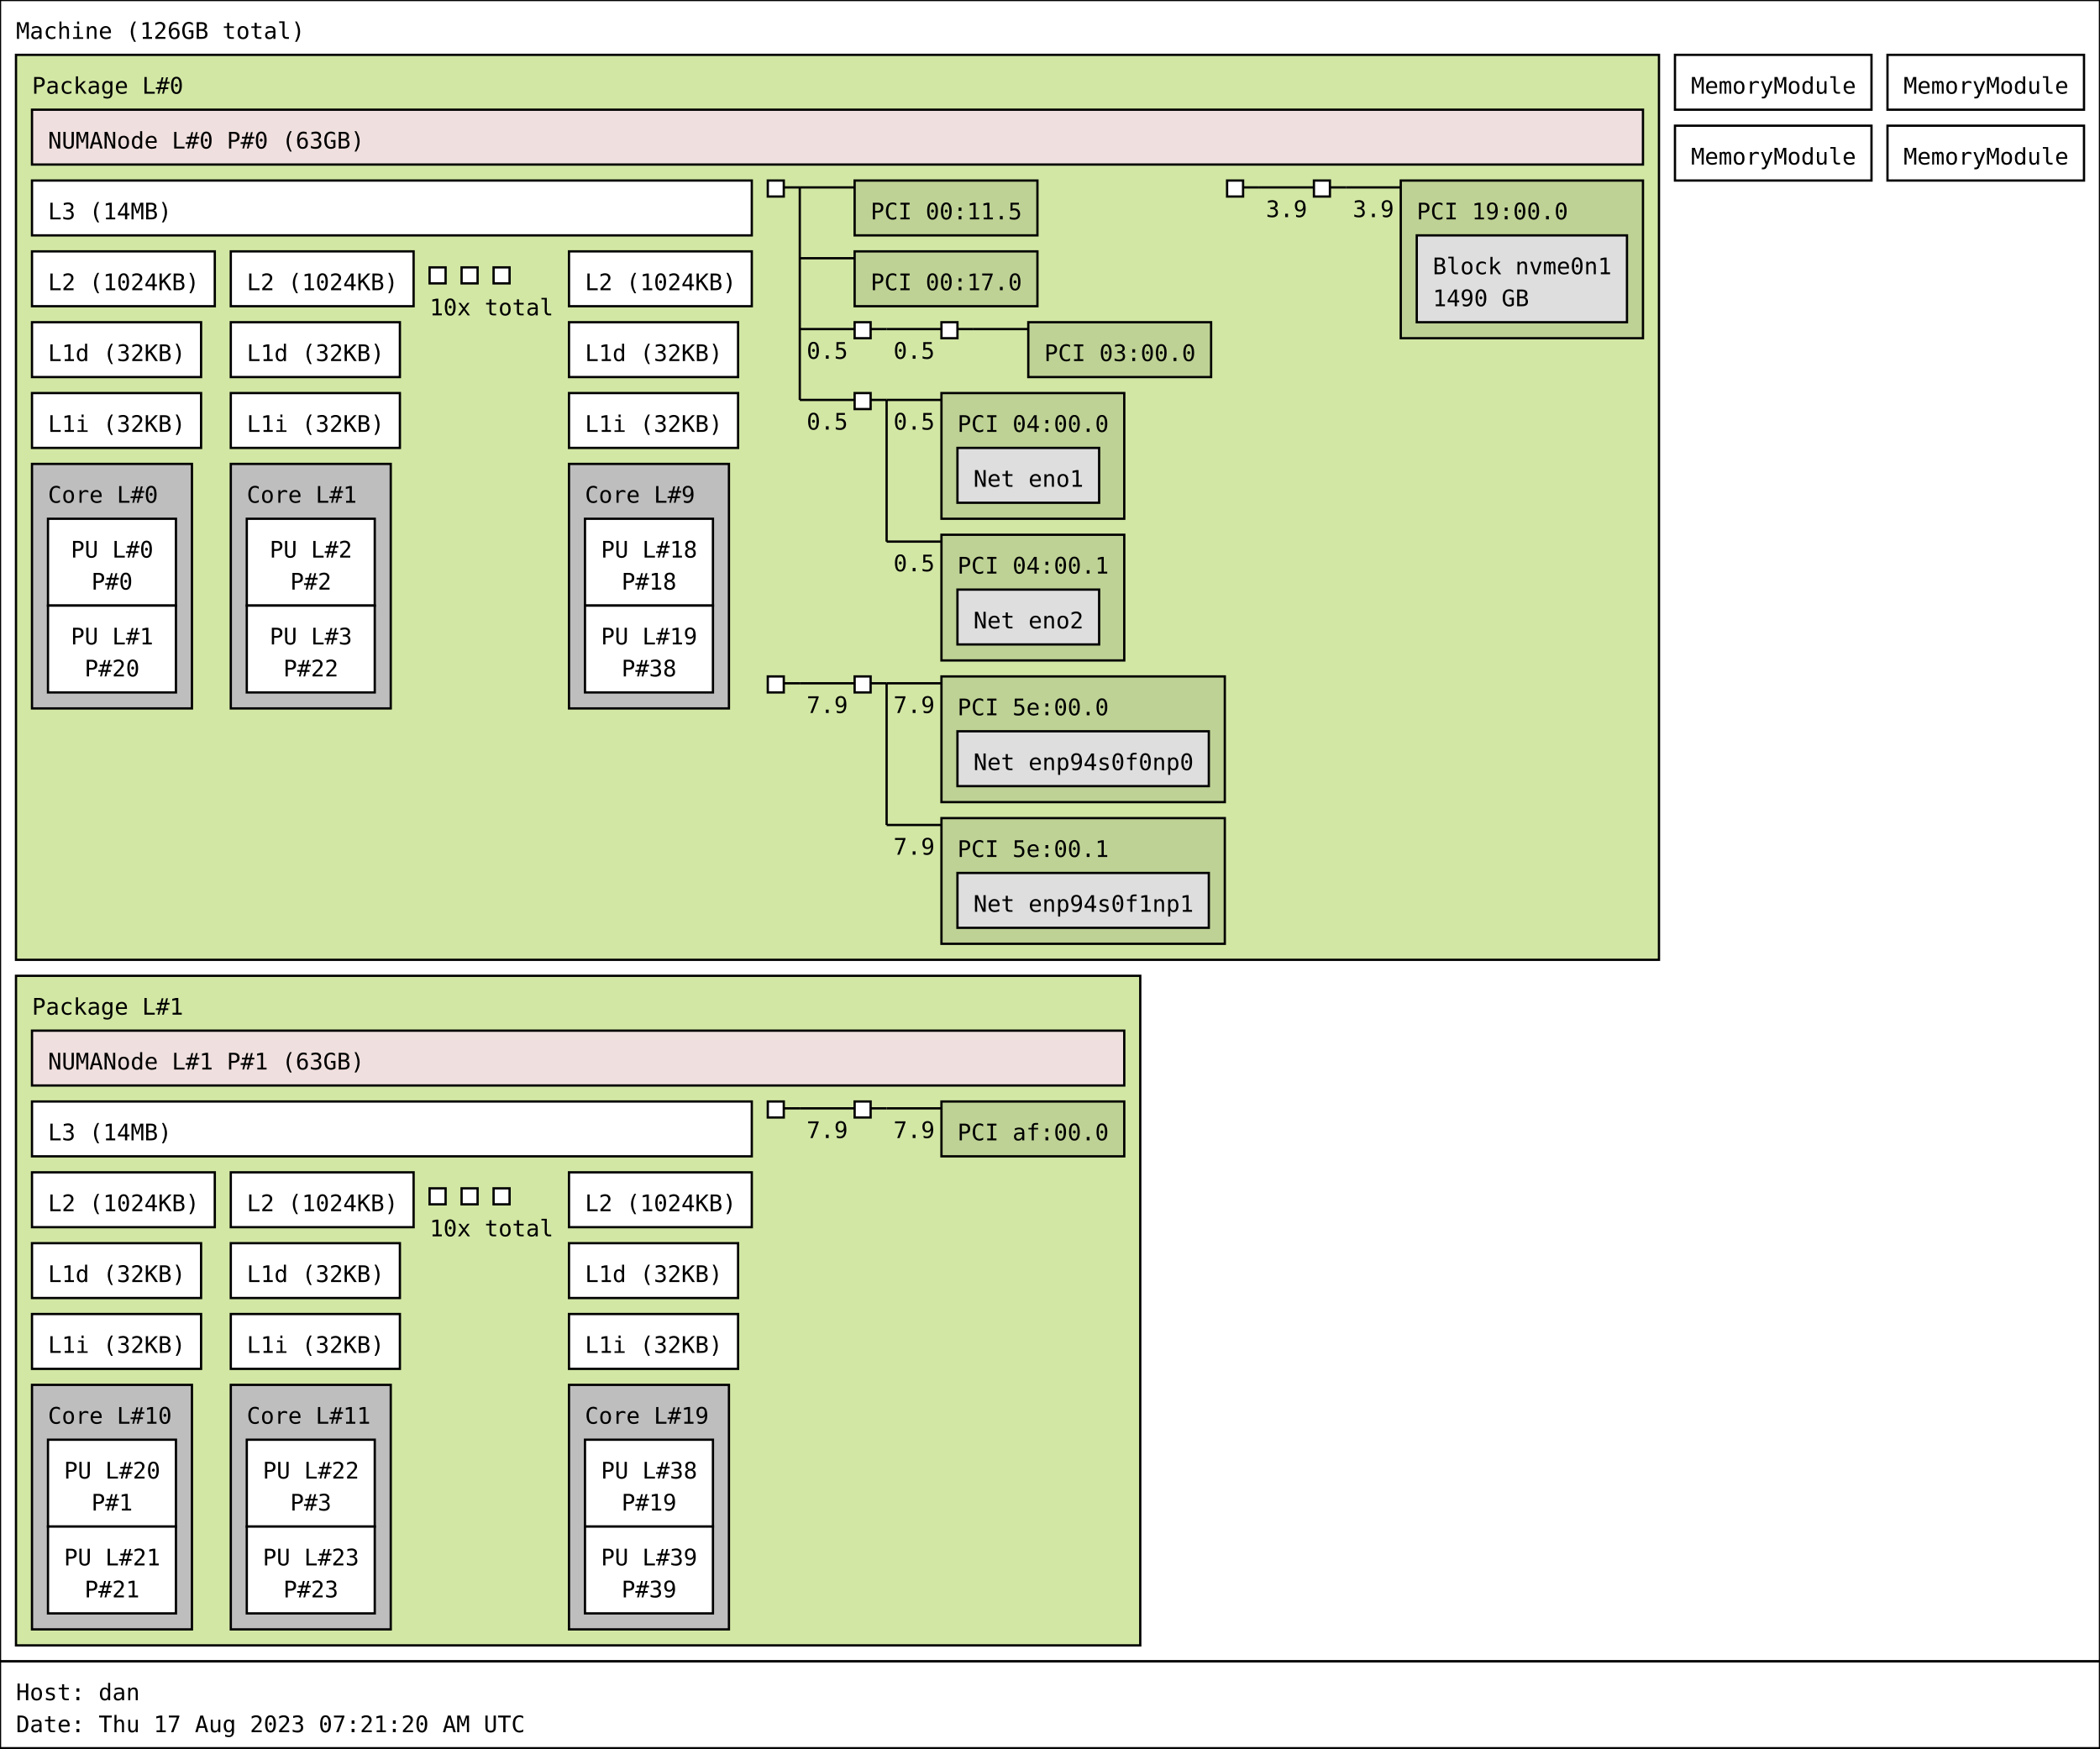
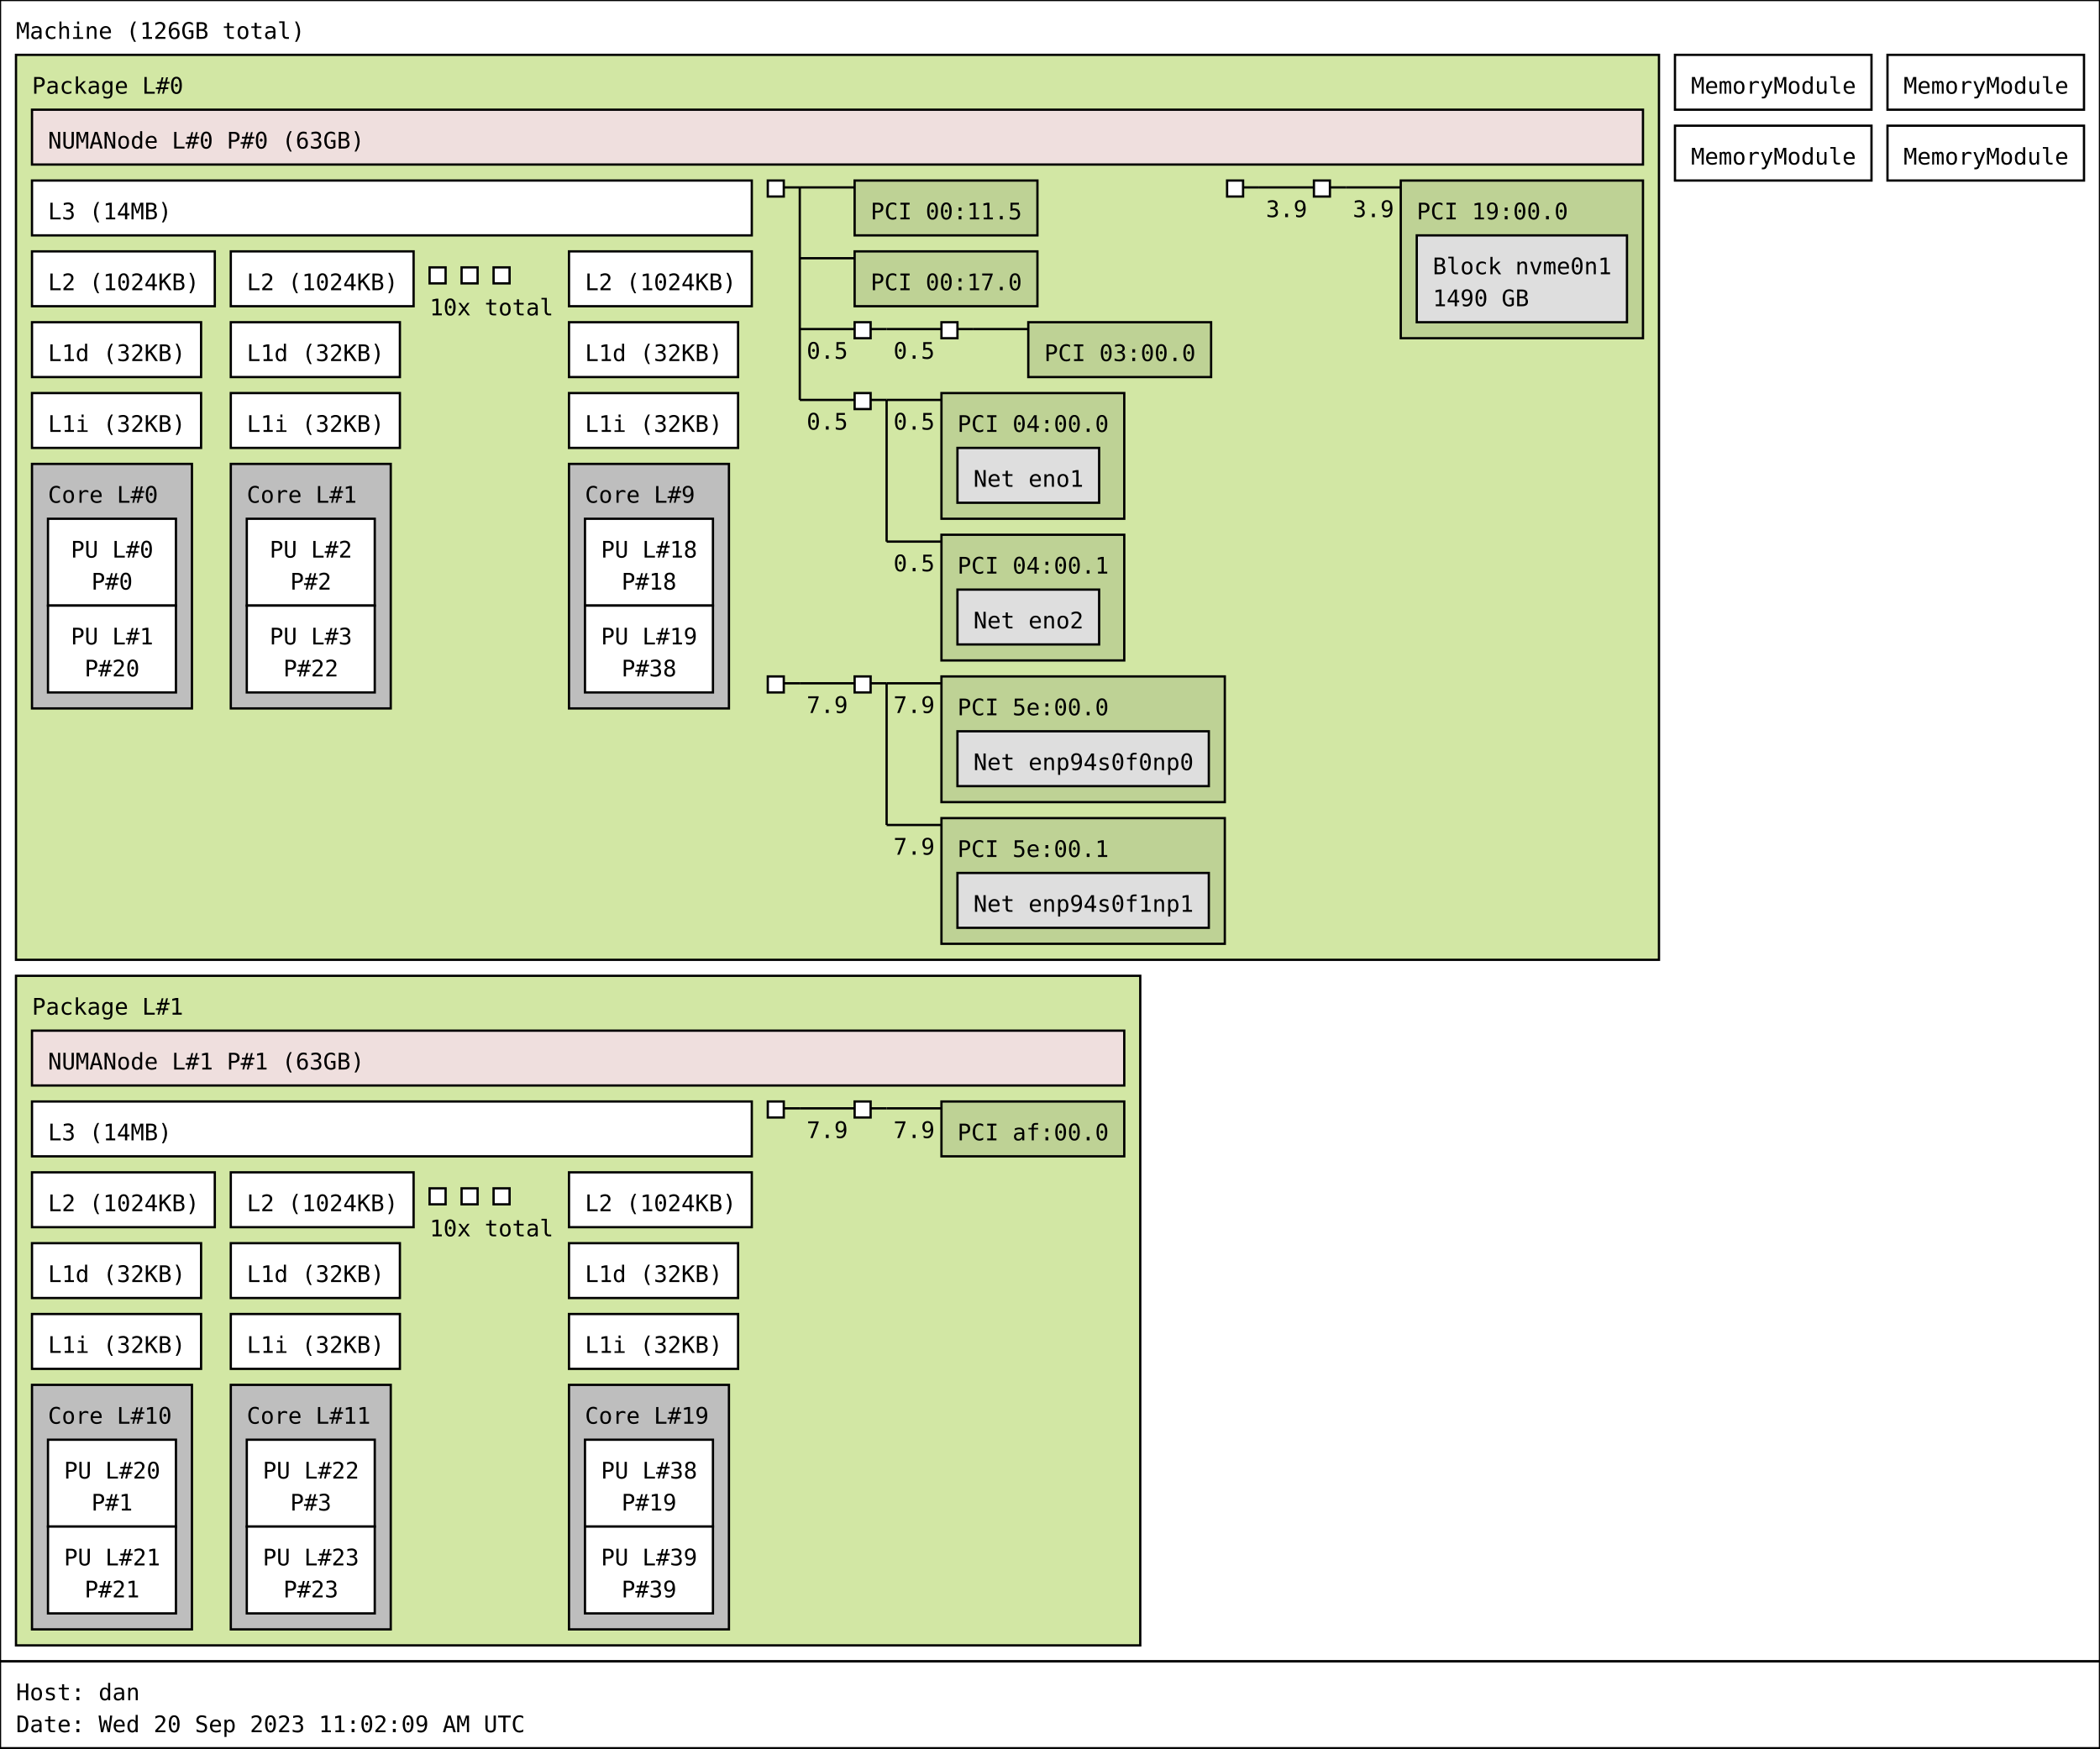
<svg xmlns="http://www.w3.org/2000/svg" width="919px" height="765px" viewBox="0 0 919px 765px" version="1.1">
  <rect id="Machine_0_rect" class="Machine" x="0" y="0" width="919" height="727" fill="rgb(255,255,255)" stroke="rgb(0,0,0)" stroke-width="1" />
  <text id="Machine_0_text" class="Machine" font-family="Monospace" x="7" y="17" fill="rgb(0,0,0)" font-size="10px">Machine (126GB total)</text>
  <rect id="Package_0_rect" class="Package" x="7" y="24" width="719" height="396" fill="rgb(210,231,164)" stroke="rgb(0,0,0)" stroke-width="1" />
  <text id="Package_0_text" class="Package" font-family="Monospace" x="14" y="41" fill="rgb(0,0,0)" font-size="10px">Package L#0</text>
  <rect id="L3_0_rect" class="L3" x="14" y="79" width="315" height="24" fill="rgb(255,255,255)" stroke="rgb(0,0,0)" stroke-width="1" />
  <text id="L3_0_text" class="L3" font-family="Monospace" x="21" y="96" fill="rgb(0,0,0)" font-size="10px">L3 (14MB)</text>
  <rect id="L2_0_rect" class="L2" x="14" y="110" width="80" height="24" fill="rgb(255,255,255)" stroke="rgb(0,0,0)" stroke-width="1" />
  <text id="L2_0_text" class="L2" font-family="Monospace" x="21" y="127" fill="rgb(0,0,0)" font-size="10px">L2 (1024KB)</text>
  <rect id="L1d_0_rect" class="L1d" x="14" y="141" width="74" height="24" fill="rgb(255,255,255)" stroke="rgb(0,0,0)" stroke-width="1" />
  <text id="L1d_0_text" class="L1d" font-family="Monospace" x="21" y="158" fill="rgb(0,0,0)" font-size="10px">L1d (32KB)</text>
  <rect id="L1i_0_rect" class="L1i" x="14" y="172" width="74" height="24" fill="rgb(255,255,255)" stroke="rgb(0,0,0)" stroke-width="1" />
  <text id="L1i_0_text" class="L1i" font-family="Monospace" x="21" y="189" fill="rgb(0,0,0)" font-size="10px">L1i (32KB)</text>
  <rect id="Core_0_rect" class="Core" x="14" y="203" width="70" height="107" fill="rgb(190,190,190)" stroke="rgb(0,0,0)" stroke-width="1" />
  <text id="Core_0_text" class="Core" font-family="Monospace" x="21" y="220" fill="rgb(0,0,0)" font-size="10px">Core L#0</text>
  <rect id="PU_0_rect" class="PU" x="21" y="227" width="56" height="38" fill="rgb(255,255,255)" stroke="rgb(0,0,0)" stroke-width="1" />
  <text id="PU_0_text" class="PU" font-family="Monospace" x="31" y="244" fill="rgb(0,0,0)" font-size="10px">PU L#0</text>
  <text id="PU_0_text_1" class="PU" font-family="Monospace" x="40" y="258" fill="rgb(0,0,0)" font-size="10px">P#0</text>
  <rect id="PU_1_rect" class="PU" x="21" y="265" width="56" height="38" fill="rgb(255,255,255)" stroke="rgb(0,0,0)" stroke-width="1" />
  <text id="PU_1_text" class="PU" font-family="Monospace" x="31" y="282" fill="rgb(0,0,0)" font-size="10px">PU L#1</text>
  <text id="PU_1_text_1" class="PU" font-family="Monospace" x="37" y="296" fill="rgb(0,0,0)" font-size="10px">P#20</text>
  <rect id="L2_1_rect" class="L2" x="101" y="110" width="80" height="24" fill="rgb(255,255,255)" stroke="rgb(0,0,0)" stroke-width="1" />
  <text id="L2_1_text" class="L2" font-family="Monospace" x="108" y="127" fill="rgb(0,0,0)" font-size="10px">L2 (1024KB)</text>
  <rect id="L1d_1_rect" class="L1d" x="101" y="141" width="74" height="24" fill="rgb(255,255,255)" stroke="rgb(0,0,0)" stroke-width="1" />
  <text id="L1d_1_text" class="L1d" font-family="Monospace" x="108" y="158" fill="rgb(0,0,0)" font-size="10px">L1d (32KB)</text>
  <rect id="L1i_1_rect" class="L1i" x="101" y="172" width="74" height="24" fill="rgb(255,255,255)" stroke="rgb(0,0,0)" stroke-width="1" />
  <text id="L1i_1_text" class="L1i" font-family="Monospace" x="108" y="189" fill="rgb(0,0,0)" font-size="10px">L1i (32KB)</text>
  <rect id="Core_1_rect" class="Core" x="101" y="203" width="70" height="107" fill="rgb(190,190,190)" stroke="rgb(0,0,0)" stroke-width="1" />
  <text id="Core_1_text" class="Core" font-family="Monospace" x="108" y="220" fill="rgb(0,0,0)" font-size="10px">Core L#1</text>
  <rect id="PU_2_rect" class="PU" x="108" y="227" width="56" height="38" fill="rgb(255,255,255)" stroke="rgb(0,0,0)" stroke-width="1" />
  <text id="PU_2_text" class="PU" font-family="Monospace" x="118" y="244" fill="rgb(0,0,0)" font-size="10px">PU L#2</text>
  <text id="PU_2_text_1" class="PU" font-family="Monospace" x="127" y="258" fill="rgb(0,0,0)" font-size="10px">P#2</text>
  <rect id="PU_3_rect" class="PU" x="108" y="265" width="56" height="38" fill="rgb(255,255,255)" stroke="rgb(0,0,0)" stroke-width="1" />
  <text id="PU_3_text" class="PU" font-family="Monospace" x="118" y="282" fill="rgb(0,0,0)" font-size="10px">PU L#3</text>
  <text id="PU_3_text_1" class="PU" font-family="Monospace" x="124" y="296" fill="rgb(0,0,0)" font-size="10px">P#22</text>
  <rect id="L2_2_rect" class="L2" x="188" y="117" width="7" height="7" fill="rgb(255,255,255)" stroke="rgb(0,0,0)" stroke-width="1" />
  <rect id="L2_2_rect" class="L2" x="202" y="117" width="7" height="7" fill="rgb(255,255,255)" stroke="rgb(0,0,0)" stroke-width="1" />
  <rect id="L2_2_rect" class="L2" x="216" y="117" width="7" height="7" fill="rgb(255,255,255)" stroke="rgb(0,0,0)" stroke-width="1" />
  <text id="L2_2_text" class="L2" font-family="Monospace" x="188" y="138" fill="rgb(0,0,0)" font-size="10px">10x total</text>
  <rect id="L2_9_rect" class="L2" x="249" y="110" width="80" height="24" fill="rgb(255,255,255)" stroke="rgb(0,0,0)" stroke-width="1" />
  <text id="L2_9_text" class="L2" font-family="Monospace" x="256" y="127" fill="rgb(0,0,0)" font-size="10px">L2 (1024KB)</text>
  <rect id="L1d_9_rect" class="L1d" x="249" y="141" width="74" height="24" fill="rgb(255,255,255)" stroke="rgb(0,0,0)" stroke-width="1" />
  <text id="L1d_9_text" class="L1d" font-family="Monospace" x="256" y="158" fill="rgb(0,0,0)" font-size="10px">L1d (32KB)</text>
  <rect id="L1i_9_rect" class="L1i" x="249" y="172" width="74" height="24" fill="rgb(255,255,255)" stroke="rgb(0,0,0)" stroke-width="1" />
  <text id="L1i_9_text" class="L1i" font-family="Monospace" x="256" y="189" fill="rgb(0,0,0)" font-size="10px">L1i (32KB)</text>
  <rect id="Core_9_rect" class="Core" x="249" y="203" width="70" height="107" fill="rgb(190,190,190)" stroke="rgb(0,0,0)" stroke-width="1" />
  <text id="Core_9_text" class="Core" font-family="Monospace" x="256" y="220" fill="rgb(0,0,0)" font-size="10px">Core L#9</text>
  <rect id="PU_18_rect" class="PU" x="256" y="227" width="56" height="38" fill="rgb(255,255,255)" stroke="rgb(0,0,0)" stroke-width="1" />
  <text id="PU_18_text" class="PU" font-family="Monospace" x="263" y="244" fill="rgb(0,0,0)" font-size="10px">PU L#18</text>
  <text id="PU_18_text_1" class="PU" font-family="Monospace" x="272" y="258" fill="rgb(0,0,0)" font-size="10px">P#18</text>
  <rect id="PU_19_rect" class="PU" x="256" y="265" width="56" height="38" fill="rgb(255,255,255)" stroke="rgb(0,0,0)" stroke-width="1" />
  <text id="PU_19_text" class="PU" font-family="Monospace" x="263" y="282" fill="rgb(0,0,0)" font-size="10px">PU L#19</text>
  <text id="PU_19_text_1" class="PU" font-family="Monospace" x="272" y="296" fill="rgb(0,0,0)" font-size="10px">P#38</text>
  <rect id="NUMANode_0_rect" class="NUMANode" x="14" y="48" width="705" height="24" fill="rgb(239,223,222)" stroke="rgb(0,0,0)" stroke-width="1" />
  <text id="NUMANode_0_text" class="NUMANode" font-family="Monospace" x="21" y="65" fill="rgb(0,0,0)" font-size="10px">NUMANode L#0 P#0 (63GB)</text>
  <rect id="HostBridge_0_rect" class="HostBridge" x="336" y="79" width="7" height="7" fill="rgb(255,255,255)" stroke="rgb(0,0,0)" stroke-width="1" />
  <line id="HostBridge_0_line" class="HostBridge" x1="343" y1="82" x2="350" y2="82" stroke="rgb(0,0,0)" stroke-width="1" />
  <line id="HostBridge_0_line_2" class="HostBridge" x1="350" y1="82" x2="374" y2="82" stroke="rgb(0,0,0)" stroke-width="1" />
  <line id="HostBridge_0_line_3" class="HostBridge" x1="350" y1="113" x2="374" y2="113" stroke="rgb(0,0,0)" stroke-width="1" />
  <line id="HostBridge_0_line_4" class="HostBridge" x1="350" y1="144" x2="374" y2="144" stroke="rgb(0,0,0)" stroke-width="1" />
  <text id="HostBridge_0_text_4" class="HostBridge" font-family="Monospace" x="353" y="157" fill="rgb(0,0,0)" font-size="10px">0.5</text>
  <line id="HostBridge_0_line_5" class="HostBridge" x1="350" y1="175" x2="374" y2="175" stroke="rgb(0,0,0)" stroke-width="1" />
  <text id="HostBridge_0_text_5" class="HostBridge" font-family="Monospace" x="353" y="188" fill="rgb(0,0,0)" font-size="10px">0.5</text>
  <line id="HostBridge_0_line_1" class="HostBridge" x1="350" y1="82" x2="350" y2="175" stroke="rgb(0,0,0)" stroke-width="1" />
  <rect id="PCI_0_rect" class="PCI" x="374" y="79" width="80" height="24" fill="rgb(190,210,149)" stroke="rgb(0,0,0)" stroke-width="1" />
  <text id="PCI_0_text" class="PCI" font-family="Monospace" x="381" y="96" fill="rgb(0,0,0)" font-size="10px">PCI 00:11.5</text>
  <rect id="PCI_1_rect" class="PCI" x="374" y="110" width="80" height="24" fill="rgb(190,210,149)" stroke="rgb(0,0,0)" stroke-width="1" />
  <text id="PCI_1_text" class="PCI" font-family="Monospace" x="381" y="127" fill="rgb(0,0,0)" font-size="10px">PCI 00:17.0</text>
  <rect id="PCIBridge_1_rect" class="PCIBridge" x="374" y="141" width="7" height="7" fill="rgb(255,255,255)" stroke="rgb(0,0,0)" stroke-width="1" />
  <line id="PCIBridge_1_line" class="PCIBridge" x1="381" y1="144" x2="388" y2="144" stroke="rgb(0,0,0)" stroke-width="1" />
  <line id="PCIBridge_1_line_2" class="PCIBridge" x1="388" y1="144" x2="412" y2="144" stroke="rgb(0,0,0)" stroke-width="1" />
  <text id="PCIBridge_1_text_2" class="PCIBridge" font-family="Monospace" x="391" y="157" fill="rgb(0,0,0)" font-size="10px">0.5</text>
  <line id="PCIBridge_1_line_1" class="PCIBridge" x1="388" y1="144" x2="388" y2="144" stroke="rgb(0,0,0)" stroke-width="1" />
  <rect id="PCIBridge_2_rect" class="PCIBridge" x="412" y="141" width="7" height="7" fill="rgb(255,255,255)" stroke="rgb(0,0,0)" stroke-width="1" />
  <line id="PCIBridge_2_line" class="PCIBridge" x1="419" y1="144" x2="426" y2="144" stroke="rgb(0,0,0)" stroke-width="1" />
  <line id="PCIBridge_2_line_2" class="PCIBridge" x1="426" y1="144" x2="450" y2="144" stroke="rgb(0,0,0)" stroke-width="1" />
  <line id="PCIBridge_2_line_1" class="PCIBridge" x1="426" y1="144" x2="426" y2="144" stroke="rgb(0,0,0)" stroke-width="1" />
  <rect id="PCI_2_rect" class="PCI" x="450" y="141" width="80" height="24" fill="rgb(190,210,149)" stroke="rgb(0,0,0)" stroke-width="1" />
  <text id="PCI_2_text" class="PCI" font-family="Monospace" x="457" y="158" fill="rgb(0,0,0)" font-size="10px">PCI 03:00.0</text>
  <rect id="PCIBridge_3_rect" class="PCIBridge" x="374" y="172" width="7" height="7" fill="rgb(255,255,255)" stroke="rgb(0,0,0)" stroke-width="1" />
  <line id="PCIBridge_3_line" class="PCIBridge" x1="381" y1="175" x2="388" y2="175" stroke="rgb(0,0,0)" stroke-width="1" />
  <line id="PCIBridge_3_line_2" class="PCIBridge" x1="388" y1="175" x2="412" y2="175" stroke="rgb(0,0,0)" stroke-width="1" />
  <text id="PCIBridge_3_text_2" class="PCIBridge" font-family="Monospace" x="391" y="188" fill="rgb(0,0,0)" font-size="10px">0.5</text>
  <line id="PCIBridge_3_line_3" class="PCIBridge" x1="388" y1="237" x2="412" y2="237" stroke="rgb(0,0,0)" stroke-width="1" />
  <text id="PCIBridge_3_text_3" class="PCIBridge" font-family="Monospace" x="391" y="250" fill="rgb(0,0,0)" font-size="10px">0.5</text>
  <line id="PCIBridge_3_line_1" class="PCIBridge" x1="388" y1="175" x2="388" y2="237" stroke="rgb(0,0,0)" stroke-width="1" />
  <rect id="PCI_3_rect" class="PCI" x="412" y="172" width="80" height="55" fill="rgb(190,210,149)" stroke="rgb(0,0,0)" stroke-width="1" />
  <text id="PCI_3_text" class="PCI" font-family="Monospace" x="419" y="189" fill="rgb(0,0,0)" font-size="10px">PCI 04:00.0</text>
  <rect id="Net_0_rect" class="Net" x="419" y="196" width="62" height="24" fill="rgb(222,222,222)" stroke="rgb(0,0,0)" stroke-width="1" />
  <text id="Net_0_text" class="Net" font-family="Monospace" x="426" y="213" fill="rgb(0,0,0)" font-size="10px">Net eno1</text>
  <rect id="PCI_4_rect" class="PCI" x="412" y="234" width="80" height="55" fill="rgb(190,210,149)" stroke="rgb(0,0,0)" stroke-width="1" />
  <text id="PCI_4_text" class="PCI" font-family="Monospace" x="419" y="251" fill="rgb(0,0,0)" font-size="10px">PCI 04:00.1</text>
  <rect id="Net_1_rect" class="Net" x="419" y="258" width="62" height="24" fill="rgb(222,222,222)" stroke="rgb(0,0,0)" stroke-width="1" />
  <text id="Net_1_text" class="Net" font-family="Monospace" x="426" y="275" fill="rgb(0,0,0)" font-size="10px">Net eno2</text>
  <rect id="HostBridge_4_rect" class="HostBridge" x="537" y="79" width="7" height="7" fill="rgb(255,255,255)" stroke="rgb(0,0,0)" stroke-width="1" />
  <line id="HostBridge_4_line" class="HostBridge" x1="544" y1="82" x2="551" y2="82" stroke="rgb(0,0,0)" stroke-width="1" />
  <line id="HostBridge_4_line_2" class="HostBridge" x1="551" y1="82" x2="575" y2="82" stroke="rgb(0,0,0)" stroke-width="1" />
  <text id="HostBridge_4_text_2" class="HostBridge" font-family="Monospace" x="554" y="95" fill="rgb(0,0,0)" font-size="10px">3.9</text>
  <line id="HostBridge_4_line_1" class="HostBridge" x1="551" y1="82" x2="551" y2="82" stroke="rgb(0,0,0)" stroke-width="1" />
  <rect id="PCIBridge_5_rect" class="PCIBridge" x="575" y="79" width="7" height="7" fill="rgb(255,255,255)" stroke="rgb(0,0,0)" stroke-width="1" />
  <line id="PCIBridge_5_line" class="PCIBridge" x1="582" y1="82" x2="589" y2="82" stroke="rgb(0,0,0)" stroke-width="1" />
  <line id="PCIBridge_5_line_2" class="PCIBridge" x1="589" y1="82" x2="613" y2="82" stroke="rgb(0,0,0)" stroke-width="1" />
  <text id="PCIBridge_5_text_2" class="PCIBridge" font-family="Monospace" x="592" y="95" fill="rgb(0,0,0)" font-size="10px">3.9</text>
  <line id="PCIBridge_5_line_1" class="PCIBridge" x1="589" y1="82" x2="589" y2="82" stroke="rgb(0,0,0)" stroke-width="1" />
  <rect id="PCI_5_rect" class="PCI" x="613" y="79" width="106" height="69" fill="rgb(190,210,149)" stroke="rgb(0,0,0)" stroke-width="1" />
  <text id="PCI_5_text" class="PCI" font-family="Monospace" x="620" y="96" fill="rgb(0,0,0)" font-size="10px">PCI 19:00.0</text>
  <rect id="Block_2_rect" class="Block" x="620" y="103" width="92" height="38" fill="rgb(222,222,222)" stroke="rgb(0,0,0)" stroke-width="1" />
  <text id="Block_2_text" class="Block" font-family="Monospace" x="627" y="120" fill="rgb(0,0,0)" font-size="10px">Block nvme0n1</text>
  <text id="Block_2_text_1" class="Block" font-family="Monospace" x="627" y="134" fill="rgb(0,0,0)" font-size="10px">1490 GB</text>
  <rect id="HostBridge_6_rect" class="HostBridge" x="336" y="296" width="7" height="7" fill="rgb(255,255,255)" stroke="rgb(0,0,0)" stroke-width="1" />
  <line id="HostBridge_6_line" class="HostBridge" x1="343" y1="299" x2="350" y2="299" stroke="rgb(0,0,0)" stroke-width="1" />
  <line id="HostBridge_6_line_2" class="HostBridge" x1="350" y1="299" x2="374" y2="299" stroke="rgb(0,0,0)" stroke-width="1" />
  <text id="HostBridge_6_text_2" class="HostBridge" font-family="Monospace" x="353" y="312" fill="rgb(0,0,0)" font-size="10px">7.9</text>
  <line id="HostBridge_6_line_1" class="HostBridge" x1="350" y1="299" x2="350" y2="299" stroke="rgb(0,0,0)" stroke-width="1" />
  <rect id="PCIBridge_7_rect" class="PCIBridge" x="374" y="296" width="7" height="7" fill="rgb(255,255,255)" stroke="rgb(0,0,0)" stroke-width="1" />
  <line id="PCIBridge_7_line" class="PCIBridge" x1="381" y1="299" x2="388" y2="299" stroke="rgb(0,0,0)" stroke-width="1" />
  <line id="PCIBridge_7_line_2" class="PCIBridge" x1="388" y1="299" x2="412" y2="299" stroke="rgb(0,0,0)" stroke-width="1" />
  <text id="PCIBridge_7_text_2" class="PCIBridge" font-family="Monospace" x="391" y="312" fill="rgb(0,0,0)" font-size="10px">7.9</text>
  <line id="PCIBridge_7_line_3" class="PCIBridge" x1="388" y1="361" x2="412" y2="361" stroke="rgb(0,0,0)" stroke-width="1" />
  <text id="PCIBridge_7_text_3" class="PCIBridge" font-family="Monospace" x="391" y="374" fill="rgb(0,0,0)" font-size="10px">7.9</text>
  <line id="PCIBridge_7_line_1" class="PCIBridge" x1="388" y1="299" x2="388" y2="361" stroke="rgb(0,0,0)" stroke-width="1" />
  <rect id="PCI_6_rect" class="PCI" x="412" y="296" width="124" height="55" fill="rgb(190,210,149)" stroke="rgb(0,0,0)" stroke-width="1" />
  <text id="PCI_6_text" class="PCI" font-family="Monospace" x="419" y="313" fill="rgb(0,0,0)" font-size="10px">PCI 5e:00.0</text>
  <rect id="Net_3_rect" class="Net" x="419" y="320" width="110" height="24" fill="rgb(222,222,222)" stroke="rgb(0,0,0)" stroke-width="1" />
  <text id="Net_3_text" class="Net" font-family="Monospace" x="426" y="337" fill="rgb(0,0,0)" font-size="10px">Net enp94s0f0np0</text>
  <rect id="PCI_7_rect" class="PCI" x="412" y="358" width="124" height="55" fill="rgb(190,210,149)" stroke="rgb(0,0,0)" stroke-width="1" />
  <text id="PCI_7_text" class="PCI" font-family="Monospace" x="419" y="375" fill="rgb(0,0,0)" font-size="10px">PCI 5e:00.1</text>
  <rect id="Net_4_rect" class="Net" x="419" y="382" width="110" height="24" fill="rgb(222,222,222)" stroke="rgb(0,0,0)" stroke-width="1" />
  <text id="Net_4_text" class="Net" font-family="Monospace" x="426" y="399" fill="rgb(0,0,0)" font-size="10px">Net enp94s0f1np1</text>
  <rect id="Package_1_rect" class="Package" x="7" y="427" width="492" height="293" fill="rgb(210,231,164)" stroke="rgb(0,0,0)" stroke-width="1" />
  <text id="Package_1_text" class="Package" font-family="Monospace" x="14" y="444" fill="rgb(0,0,0)" font-size="10px">Package L#1</text>
  <rect id="L3_1_rect" class="L3" x="14" y="482" width="315" height="24" fill="rgb(255,255,255)" stroke="rgb(0,0,0)" stroke-width="1" />
  <text id="L3_1_text" class="L3" font-family="Monospace" x="21" y="499" fill="rgb(0,0,0)" font-size="10px">L3 (14MB)</text>
  <rect id="L2_10_rect" class="L2" x="14" y="513" width="80" height="24" fill="rgb(255,255,255)" stroke="rgb(0,0,0)" stroke-width="1" />
  <text id="L2_10_text" class="L2" font-family="Monospace" x="21" y="530" fill="rgb(0,0,0)" font-size="10px">L2 (1024KB)</text>
  <rect id="L1d_10_rect" class="L1d" x="14" y="544" width="74" height="24" fill="rgb(255,255,255)" stroke="rgb(0,0,0)" stroke-width="1" />
  <text id="L1d_10_text" class="L1d" font-family="Monospace" x="21" y="561" fill="rgb(0,0,0)" font-size="10px">L1d (32KB)</text>
  <rect id="L1i_10_rect" class="L1i" x="14" y="575" width="74" height="24" fill="rgb(255,255,255)" stroke="rgb(0,0,0)" stroke-width="1" />
  <text id="L1i_10_text" class="L1i" font-family="Monospace" x="21" y="592" fill="rgb(0,0,0)" font-size="10px">L1i (32KB)</text>
  <rect id="Core_10_rect" class="Core" x="14" y="606" width="70" height="107" fill="rgb(190,190,190)" stroke="rgb(0,0,0)" stroke-width="1" />
  <text id="Core_10_text" class="Core" font-family="Monospace" x="21" y="623" fill="rgb(0,0,0)" font-size="10px">Core L#10</text>
  <rect id="PU_20_rect" class="PU" x="21" y="630" width="56" height="38" fill="rgb(255,255,255)" stroke="rgb(0,0,0)" stroke-width="1" />
  <text id="PU_20_text" class="PU" font-family="Monospace" x="28" y="647" fill="rgb(0,0,0)" font-size="10px">PU L#20</text>
  <text id="PU_20_text_1" class="PU" font-family="Monospace" x="40" y="661" fill="rgb(0,0,0)" font-size="10px">P#1</text>
  <rect id="PU_21_rect" class="PU" x="21" y="668" width="56" height="38" fill="rgb(255,255,255)" stroke="rgb(0,0,0)" stroke-width="1" />
  <text id="PU_21_text" class="PU" font-family="Monospace" x="28" y="685" fill="rgb(0,0,0)" font-size="10px">PU L#21</text>
  <text id="PU_21_text_1" class="PU" font-family="Monospace" x="37" y="699" fill="rgb(0,0,0)" font-size="10px">P#21</text>
  <rect id="L2_11_rect" class="L2" x="101" y="513" width="80" height="24" fill="rgb(255,255,255)" stroke="rgb(0,0,0)" stroke-width="1" />
  <text id="L2_11_text" class="L2" font-family="Monospace" x="108" y="530" fill="rgb(0,0,0)" font-size="10px">L2 (1024KB)</text>
  <rect id="L1d_11_rect" class="L1d" x="101" y="544" width="74" height="24" fill="rgb(255,255,255)" stroke="rgb(0,0,0)" stroke-width="1" />
  <text id="L1d_11_text" class="L1d" font-family="Monospace" x="108" y="561" fill="rgb(0,0,0)" font-size="10px">L1d (32KB)</text>
  <rect id="L1i_11_rect" class="L1i" x="101" y="575" width="74" height="24" fill="rgb(255,255,255)" stroke="rgb(0,0,0)" stroke-width="1" />
  <text id="L1i_11_text" class="L1i" font-family="Monospace" x="108" y="592" fill="rgb(0,0,0)" font-size="10px">L1i (32KB)</text>
  <rect id="Core_11_rect" class="Core" x="101" y="606" width="70" height="107" fill="rgb(190,190,190)" stroke="rgb(0,0,0)" stroke-width="1" />
  <text id="Core_11_text" class="Core" font-family="Monospace" x="108" y="623" fill="rgb(0,0,0)" font-size="10px">Core L#11</text>
  <rect id="PU_22_rect" class="PU" x="108" y="630" width="56" height="38" fill="rgb(255,255,255)" stroke="rgb(0,0,0)" stroke-width="1" />
  <text id="PU_22_text" class="PU" font-family="Monospace" x="115" y="647" fill="rgb(0,0,0)" font-size="10px">PU L#22</text>
  <text id="PU_22_text_1" class="PU" font-family="Monospace" x="127" y="661" fill="rgb(0,0,0)" font-size="10px">P#3</text>
  <rect id="PU_23_rect" class="PU" x="108" y="668" width="56" height="38" fill="rgb(255,255,255)" stroke="rgb(0,0,0)" stroke-width="1" />
  <text id="PU_23_text" class="PU" font-family="Monospace" x="115" y="685" fill="rgb(0,0,0)" font-size="10px">PU L#23</text>
  <text id="PU_23_text_1" class="PU" font-family="Monospace" x="124" y="699" fill="rgb(0,0,0)" font-size="10px">P#23</text>
  <rect id="L2_12_rect" class="L2" x="188" y="520" width="7" height="7" fill="rgb(255,255,255)" stroke="rgb(0,0,0)" stroke-width="1" />
  <rect id="L2_12_rect" class="L2" x="202" y="520" width="7" height="7" fill="rgb(255,255,255)" stroke="rgb(0,0,0)" stroke-width="1" />
  <rect id="L2_12_rect" class="L2" x="216" y="520" width="7" height="7" fill="rgb(255,255,255)" stroke="rgb(0,0,0)" stroke-width="1" />
  <text id="L2_12_text" class="L2" font-family="Monospace" x="188" y="541" fill="rgb(0,0,0)" font-size="10px">10x total</text>
  <rect id="L2_19_rect" class="L2" x="249" y="513" width="80" height="24" fill="rgb(255,255,255)" stroke="rgb(0,0,0)" stroke-width="1" />
  <text id="L2_19_text" class="L2" font-family="Monospace" x="256" y="530" fill="rgb(0,0,0)" font-size="10px">L2 (1024KB)</text>
  <rect id="L1d_19_rect" class="L1d" x="249" y="544" width="74" height="24" fill="rgb(255,255,255)" stroke="rgb(0,0,0)" stroke-width="1" />
  <text id="L1d_19_text" class="L1d" font-family="Monospace" x="256" y="561" fill="rgb(0,0,0)" font-size="10px">L1d (32KB)</text>
  <rect id="L1i_19_rect" class="L1i" x="249" y="575" width="74" height="24" fill="rgb(255,255,255)" stroke="rgb(0,0,0)" stroke-width="1" />
  <text id="L1i_19_text" class="L1i" font-family="Monospace" x="256" y="592" fill="rgb(0,0,0)" font-size="10px">L1i (32KB)</text>
  <rect id="Core_19_rect" class="Core" x="249" y="606" width="70" height="107" fill="rgb(190,190,190)" stroke="rgb(0,0,0)" stroke-width="1" />
  <text id="Core_19_text" class="Core" font-family="Monospace" x="256" y="623" fill="rgb(0,0,0)" font-size="10px">Core L#19</text>
  <rect id="PU_38_rect" class="PU" x="256" y="630" width="56" height="38" fill="rgb(255,255,255)" stroke="rgb(0,0,0)" stroke-width="1" />
  <text id="PU_38_text" class="PU" font-family="Monospace" x="263" y="647" fill="rgb(0,0,0)" font-size="10px">PU L#38</text>
  <text id="PU_38_text_1" class="PU" font-family="Monospace" x="272" y="661" fill="rgb(0,0,0)" font-size="10px">P#19</text>
  <rect id="PU_39_rect" class="PU" x="256" y="668" width="56" height="38" fill="rgb(255,255,255)" stroke="rgb(0,0,0)" stroke-width="1" />
  <text id="PU_39_text" class="PU" font-family="Monospace" x="263" y="685" fill="rgb(0,0,0)" font-size="10px">PU L#39</text>
  <text id="PU_39_text_1" class="PU" font-family="Monospace" x="272" y="699" fill="rgb(0,0,0)" font-size="10px">P#39</text>
  <rect id="NUMANode_1_rect" class="NUMANode" x="14" y="451" width="478" height="24" fill="rgb(239,223,222)" stroke="rgb(0,0,0)" stroke-width="1" />
  <text id="NUMANode_1_text" class="NUMANode" font-family="Monospace" x="21" y="468" fill="rgb(0,0,0)" font-size="10px">NUMANode L#1 P#1 (63GB)</text>
  <rect id="HostBridge_8_rect" class="HostBridge" x="336" y="482" width="7" height="7" fill="rgb(255,255,255)" stroke="rgb(0,0,0)" stroke-width="1" />
  <line id="HostBridge_8_line" class="HostBridge" x1="343" y1="485" x2="350" y2="485" stroke="rgb(0,0,0)" stroke-width="1" />
  <line id="HostBridge_8_line_2" class="HostBridge" x1="350" y1="485" x2="374" y2="485" stroke="rgb(0,0,0)" stroke-width="1" />
  <text id="HostBridge_8_text_2" class="HostBridge" font-family="Monospace" x="353" y="498" fill="rgb(0,0,0)" font-size="10px">7.9</text>
  <line id="HostBridge_8_line_1" class="HostBridge" x1="350" y1="485" x2="350" y2="485" stroke="rgb(0,0,0)" stroke-width="1" />
  <rect id="PCIBridge_9_rect" class="PCIBridge" x="374" y="482" width="7" height="7" fill="rgb(255,255,255)" stroke="rgb(0,0,0)" stroke-width="1" />
  <line id="PCIBridge_9_line" class="PCIBridge" x1="381" y1="485" x2="388" y2="485" stroke="rgb(0,0,0)" stroke-width="1" />
  <line id="PCIBridge_9_line_2" class="PCIBridge" x1="388" y1="485" x2="412" y2="485" stroke="rgb(0,0,0)" stroke-width="1" />
  <text id="PCIBridge_9_text_2" class="PCIBridge" font-family="Monospace" x="391" y="498" fill="rgb(0,0,0)" font-size="10px">7.9</text>
  <line id="PCIBridge_9_line_1" class="PCIBridge" x1="388" y1="485" x2="388" y2="485" stroke="rgb(0,0,0)" stroke-width="1" />
  <rect id="PCI_8_rect" class="PCI" x="412" y="482" width="80" height="24" fill="rgb(190,210,149)" stroke="rgb(0,0,0)" stroke-width="1" />
  <text id="PCI_8_text" class="PCI" font-family="Monospace" x="419" y="499" fill="rgb(0,0,0)" font-size="10px">PCI af:00.0</text>
  <rect id="Misc_0_rect" class="Misc" x="733" y="24" width="86" height="24" fill="rgb(255,255,255)" stroke="rgb(0,0,0)" stroke-width="1" />
  <text id="Misc_0_text" class="Misc" font-family="Monospace" x="740" y="41" fill="rgb(0,0,0)" font-size="10px">MemoryModule</text>
  <rect id="Misc_1_rect" class="Misc" x="826" y="24" width="86" height="24" fill="rgb(255,255,255)" stroke="rgb(0,0,0)" stroke-width="1" />
  <text id="Misc_1_text" class="Misc" font-family="Monospace" x="833" y="41" fill="rgb(0,0,0)" font-size="10px">MemoryModule</text>
  <rect id="Misc_2_rect" class="Misc" x="733" y="55" width="86" height="24" fill="rgb(255,255,255)" stroke="rgb(0,0,0)" stroke-width="1" />
  <text id="Misc_2_text" class="Misc" font-family="Monospace" x="740" y="72" fill="rgb(0,0,0)" font-size="10px">MemoryModule</text>
  <rect id="Misc_3_rect" class="Misc" x="826" y="55" width="86" height="24" fill="rgb(255,255,255)" stroke="rgb(0,0,0)" stroke-width="1" />
  <text id="Misc_3_text" class="Misc" font-family="Monospace" x="833" y="72" fill="rgb(0,0,0)" font-size="10px">MemoryModule</text>
  <rect id="anon_rect" x="0" y="727" width="919" height="38" fill="rgb(255,255,255)" stroke="rgb(0,0,0)" stroke-width="1" />
  <text id="anon_text" font-family="Monospace" x="7" y="744" fill="rgb(0,0,0)" font-size="10px">Host: dan</text>
-   <text id="anon_text_1" font-family="Monospace" x="7" y="758" fill="rgb(0,0,0)" font-size="10px">Date: Thu 17 Aug 2023 07:21:20 AM UTC</text>
+   <text id="anon_text_1" font-family="Monospace" x="7" y="758" fill="rgb(0,0,0)" font-size="10px">Date: Wed 20 Sep 2023 11:02:09 AM UTC</text>
</svg>
